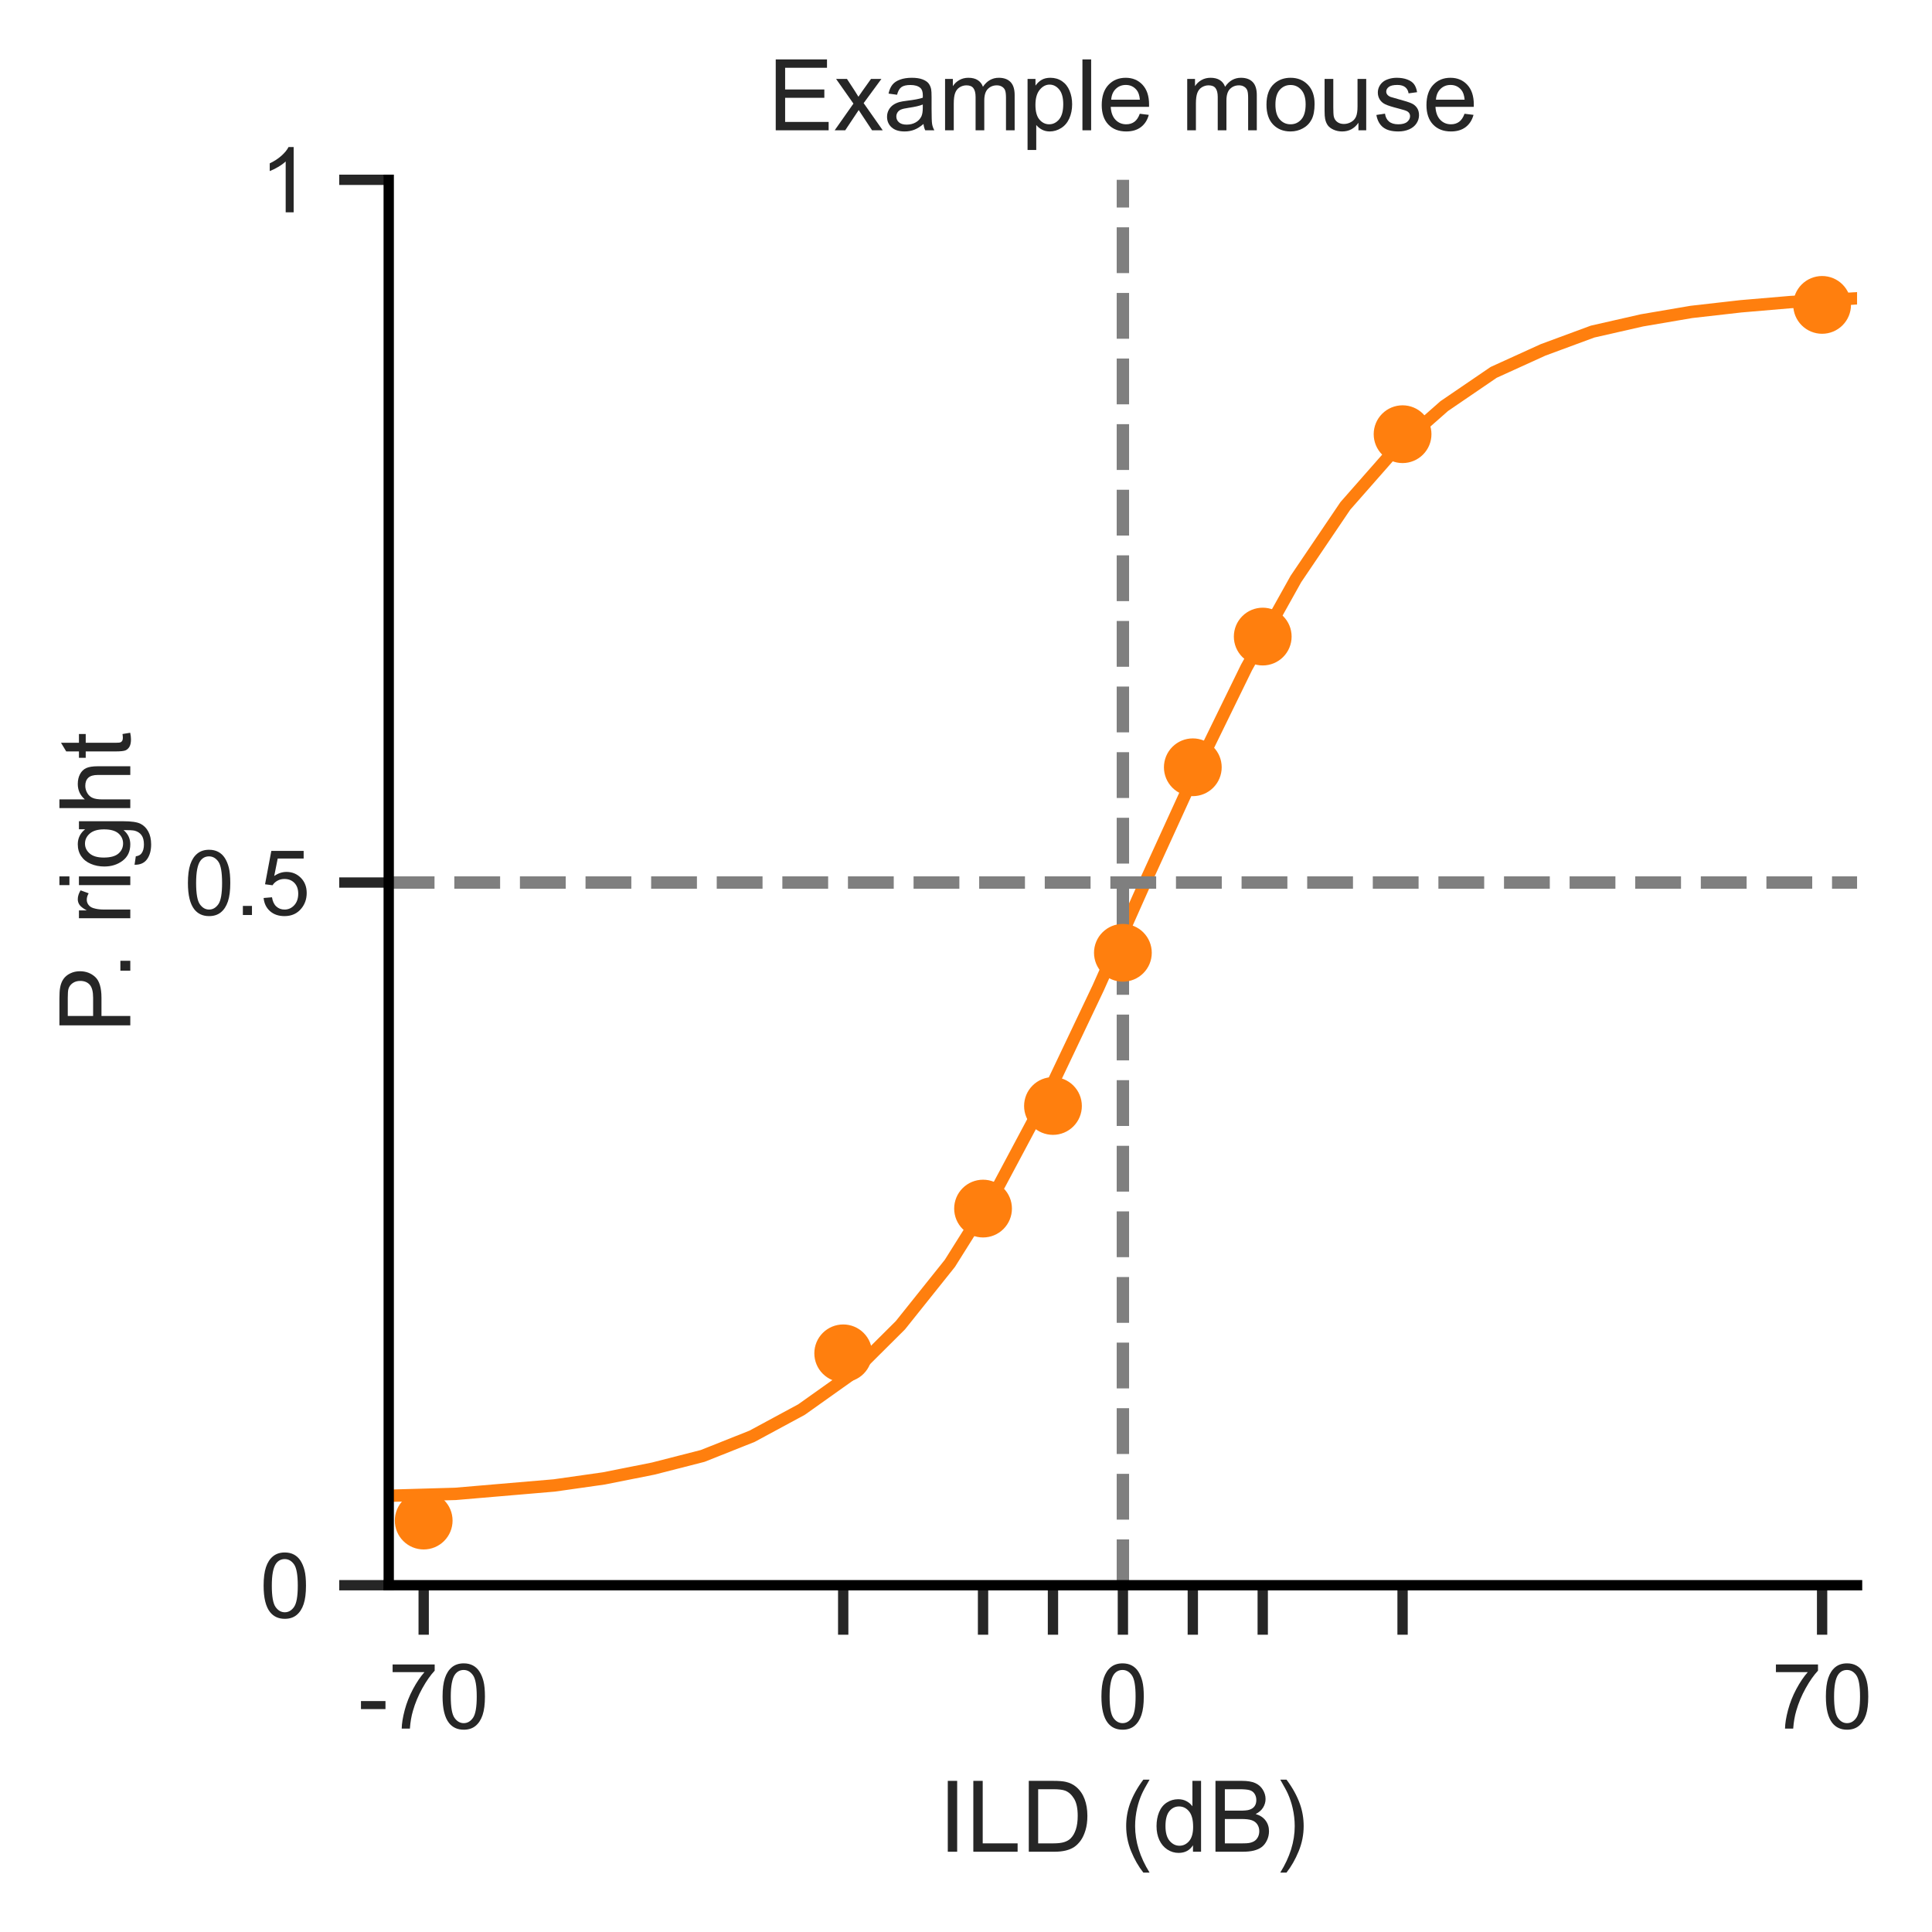
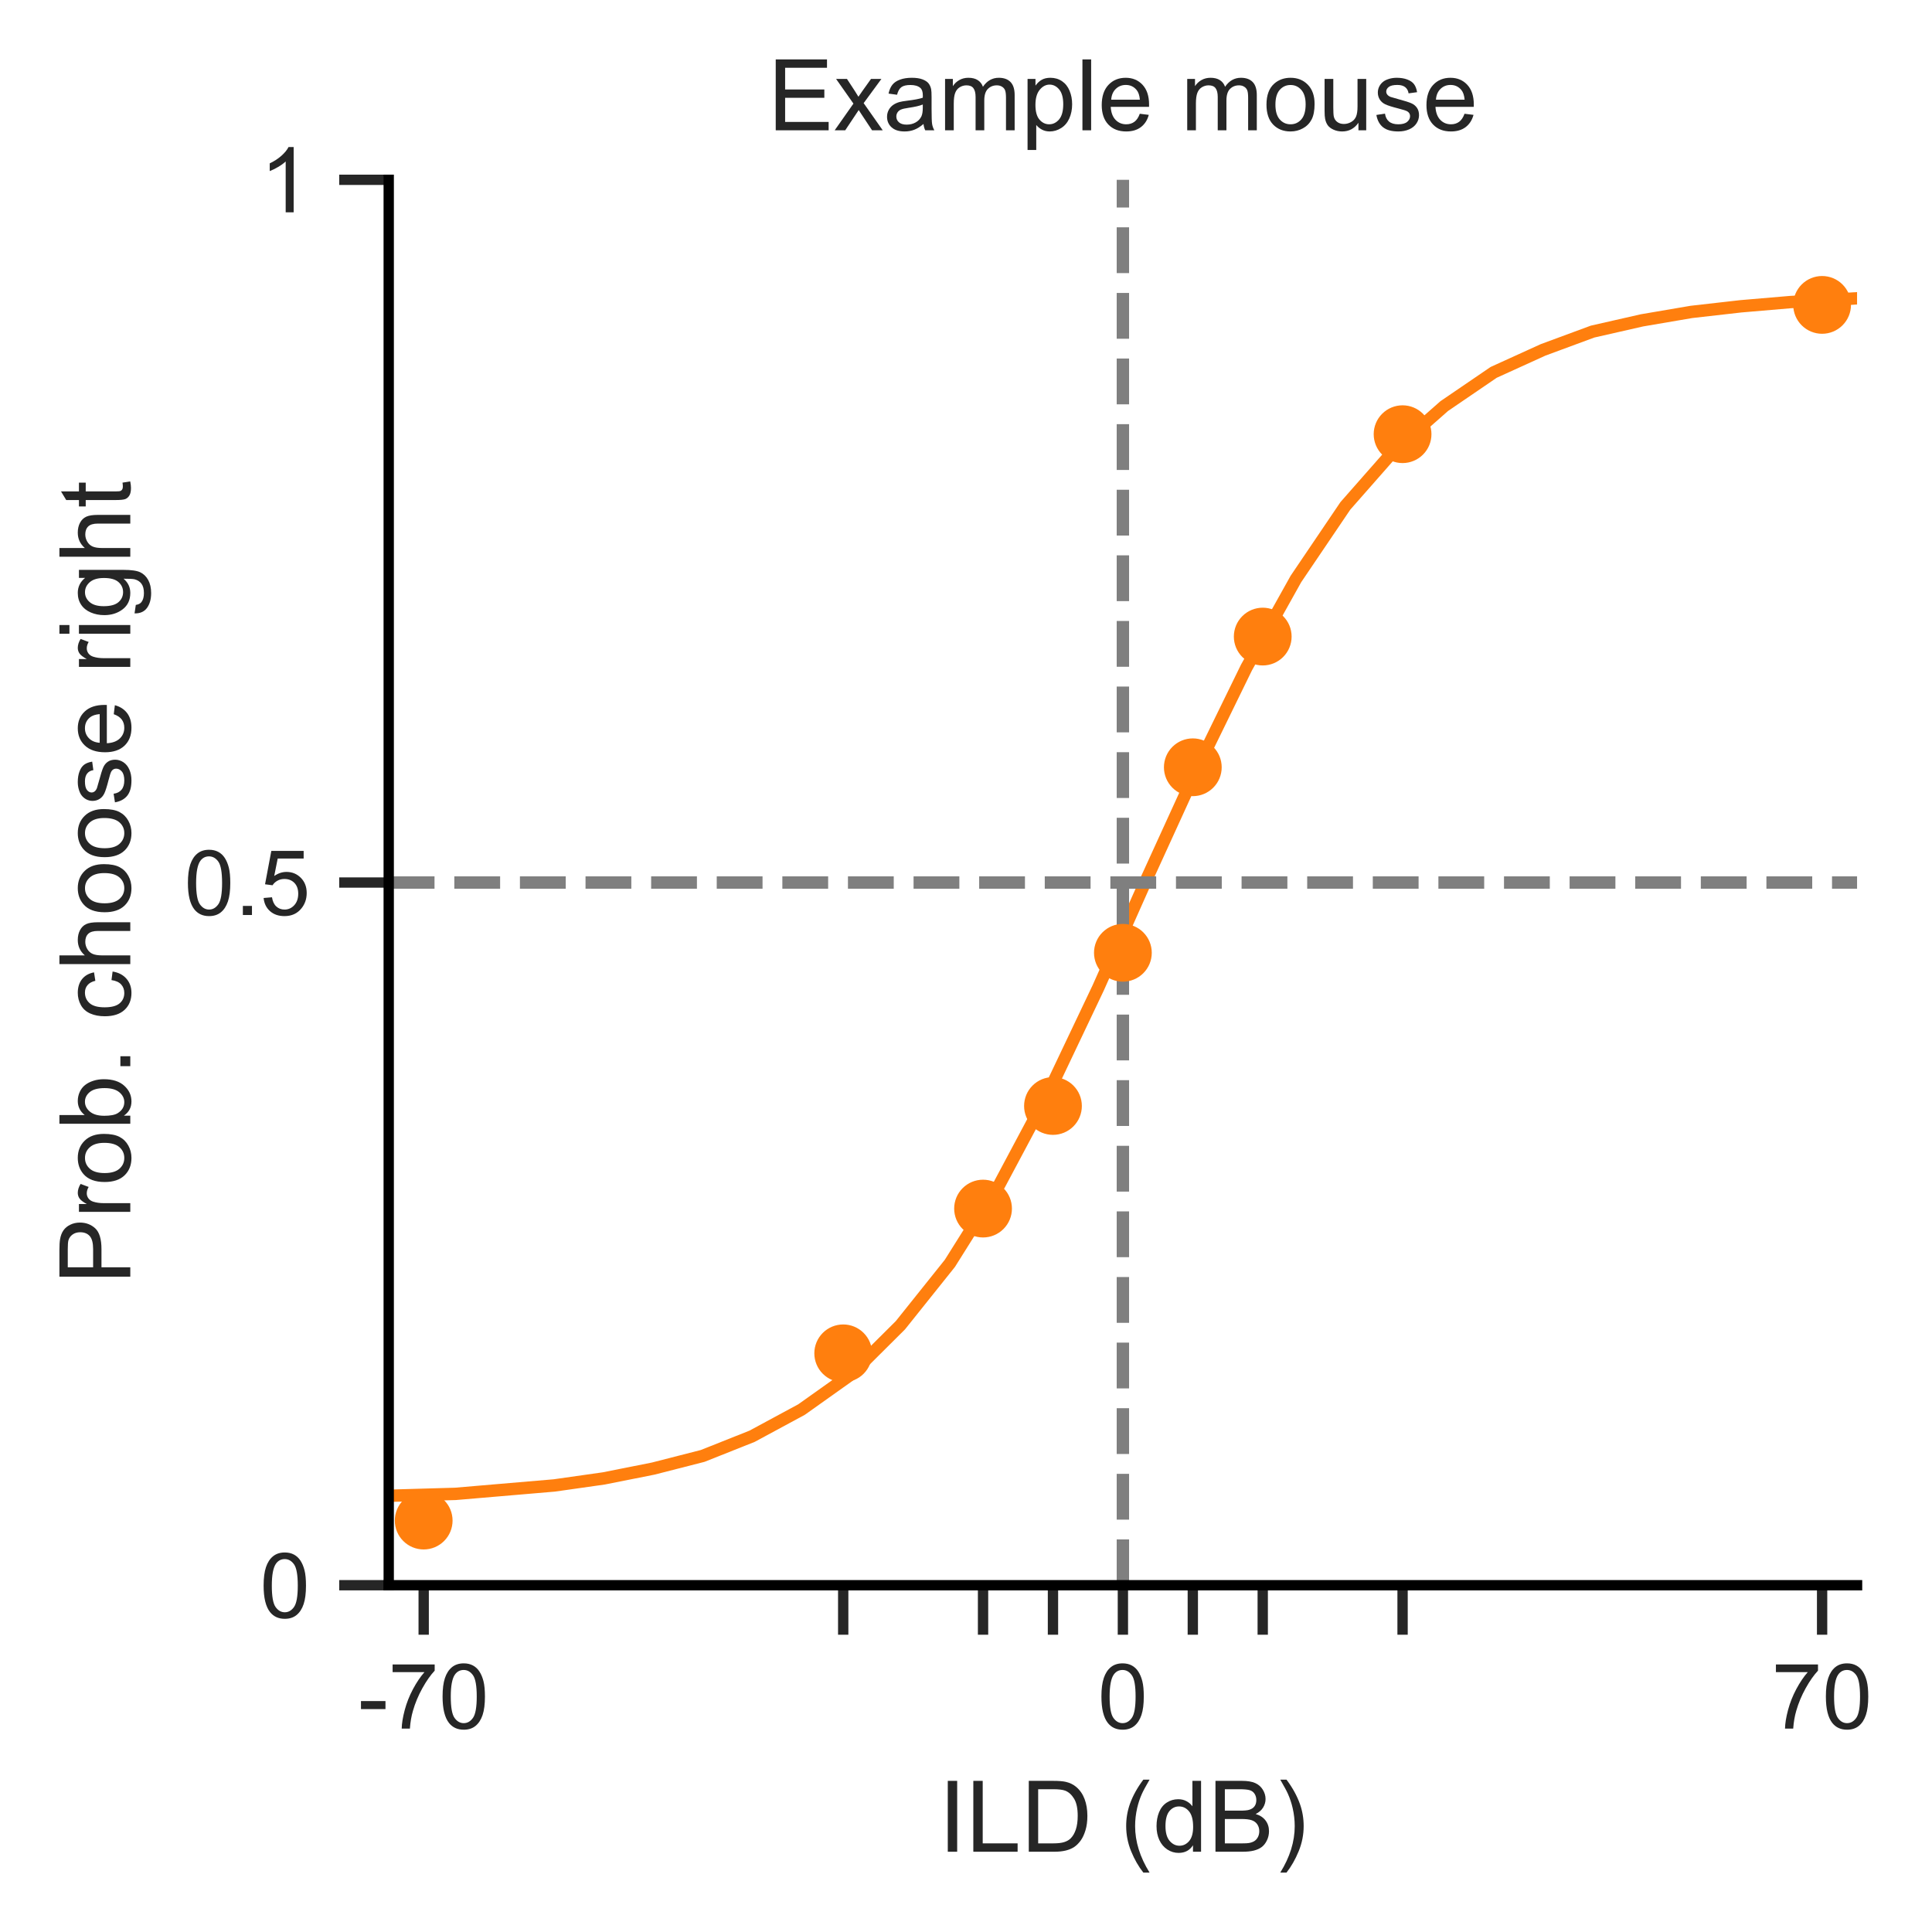
<svg xmlns="http://www.w3.org/2000/svg" xmlns:xlink="http://www.w3.org/1999/xlink" width="234.12pt" height="234.12pt" viewBox="0 0 234.12 234.12" version="1.1">
  <defs>
    <style type="text/css">*{stroke-linejoin: round; stroke-linecap: butt}</style>
  </defs>
  <g id="figure_1">
    <g id="patch_1">
      <path d="M 0 234.12  L 234.12 234.12  L 234.12 0  L 0 0  z " style="fill: #ffffff" />
    </g>
    <g id="axes_1">
      <g id="patch_2">
        <path d="M 47.105 192.098  L 225.039 192.098  L 225.039 21.789  L 47.105 21.789  z " style="fill: #ffffff" />
      </g>
      <g id="matplotlib.axis_1">
        <g id="xtick_1">
          <g id="line2d_1">
            <defs>
-               <path id="m837cbdec94" d="M 0 0  L 0 6  " style="stroke: #262626; stroke-width: 1.25" />
-             </defs>
-             <g>
-               <use xlink:href="#m837cbdec94" x="51.342" y="192.098" style="fill: #262626; stroke: #262626; stroke-width: 1.25" />
+               <path id="m656631d45e" d="M 0 0  L 0 6  " style="stroke: #262626; stroke-width: 1.25" />
+             </defs>
+             <g>
+               <use xlink:href="#m656631d45e" x="51.342" y="192.098" style="fill: #262626; stroke: #262626; stroke-width: 1.25" />
            </g>
          </g>
          <g id="text_1">
            <g style="fill: #262626" transform="translate(43.39317 209.472) scale(0.11 -0.11)">
              <defs>
                <path id="ArialMT-2d" d="M 203 1375  L 203 1941  L 1931 1941  L 1931 1375  L 203 1375  z " transform="scale(0.015625)" />
                <path id="ArialMT-37" d="M 303 3981  L 303 4522  L 3269 4522  L 3269 4084  Q 2831 3619 2401 2847  Q 1972 2075 1738 1259  Q 1569 684 1522 0  L 944 0  Q 953 541 1156 1306  Q 1359 2072 1739 2783  Q 2119 3494 2547 3981  L 303 3981  z " transform="scale(0.015625)" />
                <path id="ArialMT-30" d="M 266 2259  Q 266 3072 433 3567  Q 600 4063 929 4331  Q 1259 4600 1759 4600  Q 2128 4600 2406 4451  Q 2684 4303 2865 4023  Q 3047 3744 3150 3342  Q 3253 2941 3253 2259  Q 3253 1453 3087 958  Q 2922 463 2592 192  Q 2263 -78 1759 -78  Q 1097 -78 719 397  Q 266 969 266 2259  z M 844 2259  Q 844 1131 1108 757  Q 1372 384 1759 384  Q 2147 384 2411 759  Q 2675 1134 2675 2259  Q 2675 3391 2411 3762  Q 2147 4134 1753 4134  Q 1366 4134 1134 3806  Q 844 3388 844 2259  z " transform="scale(0.015625)" />
              </defs>
              <use xlink:href="#ArialMT-2d" />
              <use xlink:href="#ArialMT-37" transform="translate(33.30078 0)" />
              <use xlink:href="#ArialMT-30" transform="translate(88.91602 0)" />
            </g>
          </g>
        </g>
        <g id="xtick_2">
          <g id="line2d_2">
            <g>
-               <use xlink:href="#m837cbdec94" x="102.18" y="192.098" style="fill: #262626; stroke: #262626; stroke-width: 1.25" />
+               <use xlink:href="#m656631d45e" x="102.18" y="192.098" style="fill: #262626; stroke: #262626; stroke-width: 1.25" />
            </g>
          </g>
        </g>
        <g id="xtick_3">
          <g id="line2d_3">
            <g>
-               <use xlink:href="#m837cbdec94" x="119.126" y="192.098" style="fill: #262626; stroke: #262626; stroke-width: 1.25" />
+               <use xlink:href="#m656631d45e" x="119.126" y="192.098" style="fill: #262626; stroke: #262626; stroke-width: 1.25" />
            </g>
          </g>
        </g>
        <g id="xtick_4">
          <g id="line2d_4">
            <g>
-               <use xlink:href="#m837cbdec94" x="127.599" y="192.098" style="fill: #262626; stroke: #262626; stroke-width: 1.25" />
+               <use xlink:href="#m656631d45e" x="127.599" y="192.098" style="fill: #262626; stroke: #262626; stroke-width: 1.25" />
            </g>
          </g>
        </g>
        <g id="xtick_5">
          <g id="line2d_5">
            <g>
-               <use xlink:href="#m837cbdec94" x="136.072" y="192.098" style="fill: #262626; stroke: #262626; stroke-width: 1.25" />
+               <use xlink:href="#m656631d45e" x="136.072" y="192.098" style="fill: #262626; stroke: #262626; stroke-width: 1.25" />
            </g>
          </g>
          <g id="text_2">
            <g style="fill: #262626" transform="translate(133.0136 209.472) scale(0.11 -0.11)">
              <use xlink:href="#ArialMT-30" />
            </g>
          </g>
        </g>
        <g id="xtick_6">
          <g id="line2d_6">
            <g>
-               <use xlink:href="#m837cbdec94" x="144.545" y="192.098" style="fill: #262626; stroke: #262626; stroke-width: 1.25" />
+               <use xlink:href="#m656631d45e" x="144.545" y="192.098" style="fill: #262626; stroke: #262626; stroke-width: 1.25" />
            </g>
          </g>
        </g>
        <g id="xtick_7">
          <g id="line2d_7">
            <g>
-               <use xlink:href="#m837cbdec94" x="153.018" y="192.098" style="fill: #262626; stroke: #262626; stroke-width: 1.25" />
+               <use xlink:href="#m656631d45e" x="153.018" y="192.098" style="fill: #262626; stroke: #262626; stroke-width: 1.25" />
            </g>
          </g>
        </g>
        <g id="xtick_8">
          <g id="line2d_8">
            <g>
-               <use xlink:href="#m837cbdec94" x="169.964" y="192.098" style="fill: #262626; stroke: #262626; stroke-width: 1.25" />
+               <use xlink:href="#m656631d45e" x="169.964" y="192.098" style="fill: #262626; stroke: #262626; stroke-width: 1.25" />
            </g>
          </g>
        </g>
        <g id="xtick_9">
          <g id="line2d_9">
            <g>
-               <use xlink:href="#m837cbdec94" x="220.803" y="192.098" style="fill: #262626; stroke: #262626; stroke-width: 1.25" />
+               <use xlink:href="#m656631d45e" x="220.803" y="192.098" style="fill: #262626; stroke: #262626; stroke-width: 1.25" />
            </g>
          </g>
          <g id="text_3">
            <g style="fill: #262626" transform="translate(214.6856 209.472) scale(0.11 -0.11)">
              <use xlink:href="#ArialMT-37" />
              <use xlink:href="#ArialMT-30" transform="translate(55.61523 0)" />
            </g>
          </g>
        </g>
        <g id="text_4">
          <g style="fill: #262626" transform="translate(113.7343 224.3939) scale(0.12 -0.12)">
            <defs>
              <path id="ArialMT-49" d="M 597 0  L 597 4581  L 1203 4581  L 1203 0  L 597 0  z " transform="scale(0.015625)" />
              <path id="ArialMT-4c" d="M 469 0  L 469 4581  L 1075 4581  L 1075 541  L 3331 541  L 3331 0  L 469 0  z " transform="scale(0.015625)" />
              <path id="ArialMT-44" d="M 494 0  L 494 4581  L 2072 4581  Q 2606 4581 2888 4516  Q 3281 4425 3559 4188  Q 3922 3881 4101 3404  Q 4281 2928 4281 2316  Q 4281 1794 4159 1391  Q 4038 988 3847 723  Q 3656 459 3429 307  Q 3203 156 2883 78  Q 2563 0 2147 0  L 494 0  z M 1100 541  L 2078 541  Q 2531 541 2789 625  Q 3047 709 3200 863  Q 3416 1078 3536 1442  Q 3656 1806 3656 2325  Q 3656 3044 3420 3430  Q 3184 3816 2847 3947  Q 2603 4041 2063 4041  L 1100 4041  L 1100 541  z " transform="scale(0.015625)" />
              <path id="ArialMT-20" transform="scale(0.015625)" />
              <path id="ArialMT-28" d="M 1497 -1347  Q 1031 -759 709 28  Q 388 816 388 1659  Q 388 2403 628 3084  Q 909 3875 1497 4659  L 1900 4659  Q 1522 4009 1400 3731  Q 1209 3300 1100 2831  Q 966 2247 966 1656  Q 966 153 1900 -1347  L 1497 -1347  z " transform="scale(0.015625)" />
              <path id="ArialMT-64" d="M 2575 0  L 2575 419  Q 2259 -75 1647 -75  Q 1250 -75 917 144  Q 584 363 401 755  Q 219 1147 219 1656  Q 219 2153 384 2558  Q 550 2963 881 3178  Q 1213 3394 1622 3394  Q 1922 3394 2156 3267  Q 2391 3141 2538 2938  L 2538 4581  L 3097 4581  L 3097 0  L 2575 0  z M 797 1656  Q 797 1019 1065 703  Q 1334 388 1700 388  Q 2069 388 2326 689  Q 2584 991 2584 1609  Q 2584 2291 2321 2609  Q 2059 2928 1675 2928  Q 1300 2928 1048 2622  Q 797 2316 797 1656  z " transform="scale(0.015625)" />
              <path id="ArialMT-42" d="M 469 0  L 469 4581  L 2188 4581  Q 2713 4581 3030 4442  Q 3347 4303 3526 4014  Q 3706 3725 3706 3409  Q 3706 3116 3547 2856  Q 3388 2597 3066 2438  Q 3481 2316 3704 2022  Q 3928 1728 3928 1328  Q 3928 1006 3792 729  Q 3656 453 3456 303  Q 3256 153 2954 76  Q 2653 0 2216 0  L 469 0  z M 1075 2656  L 2066 2656  Q 2469 2656 2644 2709  Q 2875 2778 2992 2937  Q 3109 3097 3109 3338  Q 3109 3566 3000 3739  Q 2891 3913 2687 3977  Q 2484 4041 1991 4041  L 1075 4041  L 1075 2656  z M 1075 541  L 2216 541  Q 2509 541 2628 563  Q 2838 600 2978 687  Q 3119 775 3209 942  Q 3300 1109 3300 1328  Q 3300 1584 3169 1773  Q 3038 1963 2805 2039  Q 2572 2116 2134 2116  L 1075 2116  L 1075 541  z " transform="scale(0.015625)" />
              <path id="ArialMT-29" d="M 791 -1347  L 388 -1347  Q 1322 153 1322 1656  Q 1322 2244 1188 2822  Q 1081 3291 891 3722  Q 769 4003 388 4659  L 791 4659  Q 1378 3875 1659 3084  Q 1900 2403 1900 1659  Q 1900 816 1576 28  Q 1253 -759 791 -1347  z " transform="scale(0.015625)" />
            </defs>
            <use xlink:href="#ArialMT-49" />
            <use xlink:href="#ArialMT-4c" transform="translate(27.7832 0)" />
            <use xlink:href="#ArialMT-44" transform="translate(83.39844 0)" />
            <use xlink:href="#ArialMT-20" transform="translate(155.6152 0)" />
            <use xlink:href="#ArialMT-28" transform="translate(183.3984 0)" />
            <use xlink:href="#ArialMT-64" transform="translate(216.6992 0)" />
            <use xlink:href="#ArialMT-42" transform="translate(272.3145 0)" />
            <use xlink:href="#ArialMT-29" transform="translate(339.0137 0)" />
          </g>
        </g>
      </g>
      <g id="matplotlib.axis_2">
        <g id="ytick_1">
          <g id="line2d_10">
            <defs>
-               <path id="m87d36c428c" d="M 0 0  L -6 0  " style="stroke: #262626; stroke-width: 1.25" />
-             </defs>
-             <g>
-               <use xlink:href="#m87d36c428c" x="47.105" y="192.098" style="fill: #262626; stroke: #262626; stroke-width: 1.25" />
+               <path id="m8d7175268d" d="M 0 0  L -6 0  " style="stroke: #262626; stroke-width: 1.25" />
+             </defs>
+             <g>
+               <use xlink:href="#m8d7175268d" x="47.105" y="192.098" style="fill: #262626; stroke: #262626; stroke-width: 1.25" />
            </g>
          </g>
          <g id="text_5">
            <g style="fill: #262626" transform="translate(31.48797 196.0352) scale(0.11 -0.11)">
              <use xlink:href="#ArialMT-30" />
            </g>
          </g>
        </g>
        <g id="ytick_2">
          <g id="line2d_11">
            <g>
-               <use xlink:href="#m87d36c428c" x="47.105" y="106.944" style="fill: #262626; stroke: #262626; stroke-width: 1.25" />
+               <use xlink:href="#m8d7175268d" x="47.105" y="106.944" style="fill: #262626; stroke: #262626; stroke-width: 1.25" />
            </g>
          </g>
          <g id="text_6">
            <g style="fill: #262626" transform="translate(22.315 110.8807) scale(0.11 -0.11)">
              <defs>
                <path id="ArialMT-2e" d="M 581 0  L 581 641  L 1222 641  L 1222 0  L 581 0  z " transform="scale(0.015625)" />
                <path id="ArialMT-35" d="M 266 1200  L 856 1250  Q 922 819 1161 601  Q 1400 384 1738 384  Q 2144 384 2425 690  Q 2706 997 2706 1503  Q 2706 1984 2436 2262  Q 2166 2541 1728 2541  Q 1456 2541 1237 2417  Q 1019 2294 894 2097  L 366 2166  L 809 4519  L 3088 4519  L 3088 3981  L 1259 3981  L 1013 2750  Q 1425 3038 1878 3038  Q 2478 3038 2890 2622  Q 3303 2206 3303 1553  Q 3303 931 2941 478  Q 2500 -78 1738 -78  Q 1113 -78 717 272  Q 322 622 266 1200  z " transform="scale(0.015625)" />
              </defs>
              <use xlink:href="#ArialMT-30" />
              <use xlink:href="#ArialMT-2e" transform="translate(55.61523 0)" />
              <use xlink:href="#ArialMT-35" transform="translate(83.39844 0)" />
            </g>
          </g>
        </g>
        <g id="ytick_3">
          <g id="line2d_12">
            <g>
-               <use xlink:href="#m87d36c428c" x="47.105" y="21.789" style="fill: #262626; stroke: #262626; stroke-width: 1.25" />
+               <use xlink:href="#m8d7175268d" x="47.105" y="21.789" style="fill: #262626; stroke: #262626; stroke-width: 1.25" />
            </g>
          </g>
          <g id="text_7">
            <g style="fill: #262626" transform="translate(31.48797 25.72617) scale(0.11 -0.11)">
              <defs>
                <path id="ArialMT-31" d="M 2384 0  L 1822 0  L 1822 3584  Q 1619 3391 1289 3197  Q 959 3003 697 2906  L 697 3450  Q 1169 3672 1522 3987  Q 1875 4303 2022 4600  L 2384 4600  L 2384 0  z " transform="scale(0.015625)" />
              </defs>
              <use xlink:href="#ArialMT-31" />
            </g>
          </g>
        </g>
        <g id="text_8">
-           <g style="fill: #262626" transform="translate(15.78937 125.1783) rotate(-90) scale(0.12 -0.12)">
+           <g style="fill: #262626" transform="translate(15.78937 155.6348) rotate(-90) scale(0.12 -0.12)">
            <defs>
              <path id="ArialMT-50" d="M 494 0  L 494 4581  L 2222 4581  Q 2678 4581 2919 4538  Q 3256 4481 3484 4323  Q 3713 4166 3852 3881  Q 3991 3597 3991 3256  Q 3991 2672 3619 2267  Q 3247 1863 2275 1863  L 1100 1863  L 1100 0  L 494 0  z M 1100 2403  L 2284 2403  Q 2872 2403 3119 2622  Q 3366 2841 3366 3238  Q 3366 3525 3220 3729  Q 3075 3934 2838 4000  Q 2684 4041 2272 4041  L 1100 4041  L 1100 2403  z " transform="scale(0.015625)" />
              <path id="ArialMT-72" d="M 416 0  L 416 3319  L 922 3319  L 922 2816  Q 1116 3169 1280 3281  Q 1444 3394 1641 3394  Q 1925 3394 2219 3213  L 2025 2691  Q 1819 2813 1613 2813  Q 1428 2813 1281 2702  Q 1134 2591 1072 2394  Q 978 2094 978 1738  L 978 0  L 416 0  z " transform="scale(0.015625)" />
+               <path id="ArialMT-6f" d="M 213 1659  Q 213 2581 725 3025  Q 1153 3394 1769 3394  Q 2453 3394 2887 2945  Q 3322 2497 3322 1706  Q 3322 1066 3130 698  Q 2938 331 2570 128  Q 2203 -75 1769 -75  Q 1072 -75 642 372  Q 213 819 213 1659  z M 791 1659  Q 791 1022 1069 705  Q 1347 388 1769 388  Q 2188 388 2466 706  Q 2744 1025 2744 1678  Q 2744 2294 2464 2611  Q 2184 2928 1769 2928  Q 1347 2928 1069 2612  Q 791 2297 791 1659  z " transform="scale(0.015625)" />
+               <path id="ArialMT-62" d="M 941 0  L 419 0  L 419 4581  L 981 4581  L 981 2947  Q 1338 3394 1891 3394  Q 2197 3394 2470 3270  Q 2744 3147 2920 2923  Q 3097 2700 3197 2384  Q 3297 2069 3297 1709  Q 3297 856 2875 390  Q 2453 -75 1863 -75  Q 1275 -75 941 416  L 941 0  z M 934 1684  Q 934 1088 1097 822  Q 1363 388 1816 388  Q 2184 388 2453 708  Q 2722 1028 2722 1663  Q 2722 2313 2464 2622  Q 2206 2931 1841 2931  Q 1472 2931 1203 2611  Q 934 2291 934 1684  z " transform="scale(0.015625)" />
+               <path id="ArialMT-63" d="M 2588 1216  L 3141 1144  Q 3050 572 2676 248  Q 2303 -75 1759 -75  Q 1078 -75 664 370  Q 250 816 250 1647  Q 250 2184 428 2587  Q 606 2991 970 3192  Q 1334 3394 1763 3394  Q 2303 3394 2647 3120  Q 2991 2847 3088 2344  L 2541 2259  Q 2463 2594 2264 2762  Q 2066 2931 1784 2931  Q 1359 2931 1093 2626  Q 828 2322 828 1663  Q 828 994 1084 691  Q 1341 388 1753 388  Q 2084 388 2306 591  Q 2528 794 2588 1216  z " transform="scale(0.015625)" />
+               <path id="ArialMT-68" d="M 422 0  L 422 4581  L 984 4581  L 984 2938  Q 1378 3394 1978 3394  Q 2347 3394 2619 3248  Q 2891 3103 3008 2847  Q 3125 2591 3125 2103  L 3125 0  L 2563 0  L 2563 2103  Q 2563 2525 2380 2717  Q 2197 2909 1863 2909  Q 1613 2909 1392 2779  Q 1172 2650 1078 2428  Q 984 2206 984 1816  L 984 0  L 422 0  z " transform="scale(0.015625)" />
+               <path id="ArialMT-73" d="M 197 991  L 753 1078  Q 800 744 1014 566  Q 1228 388 1613 388  Q 2000 388 2187 545  Q 2375 703 2375 916  Q 2375 1106 2209 1216  Q 2094 1291 1634 1406  Q 1016 1563 777 1677  Q 538 1791 414 1992  Q 291 2194 291 2438  Q 291 2659 392 2848  Q 494 3038 669 3163  Q 800 3259 1026 3326  Q 1253 3394 1513 3394  Q 1903 3394 2198 3281  Q 2494 3169 2634 2976  Q 2775 2784 2828 2463  L 2278 2388  Q 2241 2644 2061 2787  Q 1881 2931 1553 2931  Q 1166 2931 1000 2803  Q 834 2675 834 2503  Q 834 2394 903 2306  Q 972 2216 1119 2156  Q 1203 2125 1616 2013  Q 2213 1853 2448 1751  Q 2684 1650 2818 1456  Q 2953 1263 2953 975  Q 2953 694 2789 445  Q 2625 197 2315 61  Q 2006 -75 1616 -75  Q 969 -75 630 194  Q 291 463 197 991  z " transform="scale(0.015625)" />
+               <path id="ArialMT-65" d="M 2694 1069  L 3275 997  Q 3138 488 2766 206  Q 2394 -75 1816 -75  Q 1088 -75 661 373  Q 234 822 234 1631  Q 234 2469 665 2931  Q 1097 3394 1784 3394  Q 2450 3394 2872 2941  Q 3294 2488 3294 1666  Q 3294 1616 3291 1516  L 816 1516  Q 847 969 1125 678  Q 1403 388 1819 388  Q 2128 388 2347 550  Q 2566 713 2694 1069  z M 847 1978  L 2700 1978  Q 2663 2397 2488 2606  Q 2219 2931 1791 2931  Q 1403 2931 1139 2672  Q 875 2413 847 1978  z " transform="scale(0.015625)" />
              <path id="ArialMT-69" d="M 425 3934  L 425 4581  L 988 4581  L 988 3934  L 425 3934  z M 425 0  L 425 3319  L 988 3319  L 988 0  L 425 0  z " transform="scale(0.015625)" />
              <path id="ArialMT-67" d="M 319 -275  L 866 -356  Q 900 -609 1056 -725  Q 1266 -881 1628 -881  Q 2019 -881 2231 -725  Q 2444 -569 2519 -288  Q 2563 -116 2559 434  Q 2191 0 1641 0  Q 956 0 581 494  Q 206 988 206 1678  Q 206 2153 378 2554  Q 550 2956 876 3175  Q 1203 3394 1644 3394  Q 2231 3394 2613 2919  L 2613 3319  L 3131 3319  L 3131 450  Q 3131 -325 2973 -648  Q 2816 -972 2473 -1159  Q 2131 -1347 1631 -1347  Q 1038 -1347 672 -1080  Q 306 -813 319 -275  z M 784 1719  Q 784 1066 1043 766  Q 1303 466 1694 466  Q 2081 466 2343 764  Q 2606 1063 2606 1700  Q 2606 2309 2336 2618  Q 2066 2928 1684 2928  Q 1309 2928 1046 2623  Q 784 2319 784 1719  z " transform="scale(0.015625)" />
-               <path id="ArialMT-68" d="M 422 0  L 422 4581  L 984 4581  L 984 2938  Q 1378 3394 1978 3394  Q 2347 3394 2619 3248  Q 2891 3103 3008 2847  Q 3125 2591 3125 2103  L 3125 0  L 2563 0  L 2563 2103  Q 2563 2525 2380 2717  Q 2197 2909 1863 2909  Q 1613 2909 1392 2779  Q 1172 2650 1078 2428  Q 984 2206 984 1816  L 984 0  L 422 0  z " transform="scale(0.015625)" />
              <path id="ArialMT-74" d="M 1650 503  L 1731 6  Q 1494 -44 1306 -44  Q 1000 -44 831 53  Q 663 150 594 308  Q 525 466 525 972  L 525 2881  L 113 2881  L 113 3319  L 525 3319  L 525 4141  L 1084 4478  L 1084 3319  L 1650 3319  L 1650 2881  L 1084 2881  L 1084 941  Q 1084 700 1114 631  Q 1144 563 1211 522  Q 1278 481 1403 481  Q 1497 481 1650 503  z " transform="scale(0.015625)" />
            </defs>
            <use xlink:href="#ArialMT-50" />
-             <use xlink:href="#ArialMT-2e" transform="translate(53.82422 0)" />
-             <use xlink:href="#ArialMT-20" transform="translate(81.60742 0)" />
-             <use xlink:href="#ArialMT-72" transform="translate(109.3906 0)" />
-             <use xlink:href="#ArialMT-69" transform="translate(142.6914 0)" />
-             <use xlink:href="#ArialMT-67" transform="translate(164.9082 0)" />
-             <use xlink:href="#ArialMT-68" transform="translate(220.5234 0)" />
-             <use xlink:href="#ArialMT-74" transform="translate(276.1387 0)" />
+             <use xlink:href="#ArialMT-72" transform="translate(66.69922 0)" />
+             <use xlink:href="#ArialMT-6f" transform="translate(100 0)" />
+             <use xlink:href="#ArialMT-62" transform="translate(155.6152 0)" />
+             <use xlink:href="#ArialMT-2e" transform="translate(211.2305 0)" />
+             <use xlink:href="#ArialMT-20" transform="translate(239.0137 0)" />
+             <use xlink:href="#ArialMT-63" transform="translate(266.7969 0)" />
+             <use xlink:href="#ArialMT-68" transform="translate(316.7969 0)" />
+             <use xlink:href="#ArialMT-6f" transform="translate(372.4121 0)" />
+             <use xlink:href="#ArialMT-6f" transform="translate(428.0273 0)" />
+             <use xlink:href="#ArialMT-73" transform="translate(483.6426 0)" />
+             <use xlink:href="#ArialMT-65" transform="translate(533.6426 0)" />
+             <use xlink:href="#ArialMT-20" transform="translate(589.2578 0)" />
+             <use xlink:href="#ArialMT-72" transform="translate(617.041 0)" />
+             <use xlink:href="#ArialMT-69" transform="translate(650.3418 0)" />
+             <use xlink:href="#ArialMT-67" transform="translate(672.5586 0)" />
+             <use xlink:href="#ArialMT-68" transform="translate(728.1738 0)" />
+             <use xlink:href="#ArialMT-74" transform="translate(783.7891 0)" />
          </g>
        </g>
      </g>
      <g id="line2d_13">
-         <path d="M -1 181.88  L 1.273 181.88  L 7.265 181.88  L 13.256 181.88  L 19.247 181.71  L 25.238 181.71  L 31.229 181.71  L 37.22 181.539  L 43.211 181.369  L 49.202 181.199  L 55.193 181.028  L 61.184 180.517  L 67.175 180.006  L 73.166 179.155  L 79.157 177.963  L 85.148 176.43  L 91.139 174.046  L 97.13 170.81  L 103.121 166.552  L 109.112 160.591  L 115.103 153.098  L 121.094 143.56  L 127.086 132.32  L 133.077 119.717  L 139.068 106.263  L 145.059 93.149  L 151.05 80.887  L 157.041 70.157  L 163.032 61.301  L 169.023 54.489  L 175.014 49.209  L 181.005 45.122  L 186.996 42.397  L 192.987 40.183  L 198.978 38.82  L 204.969 37.798  L 210.96 37.117  L 216.951 36.606  L 222.942 36.266  L 228.933 35.925  L 234.924 35.755  L 235.12 35.755  " clip-path="url(#p5ab80fa15b)" style="fill: none; stroke: #ff7f0e; stroke-width: 1.5; stroke-linecap: round" />
+         <path d="M -1 181.88  L 1.273 181.88  L 7.265 181.88  L 13.256 181.88  L 19.247 181.71  L 25.238 181.71  L 31.229 181.71  L 37.22 181.539  L 43.211 181.369  L 49.202 181.199  L 55.193 181.028  L 61.184 180.517  L 67.175 180.006  L 73.166 179.155  L 79.157 177.963  L 85.148 176.43  L 91.139 174.046  L 97.13 170.81  L 103.121 166.552  L 109.112 160.591  L 115.103 153.098  L 121.094 143.56  L 127.086 132.32  L 133.077 119.717  L 139.068 106.263  L 145.059 93.149  L 151.05 80.887  L 157.041 70.157  L 163.032 61.301  L 169.023 54.489  L 175.014 49.209  L 181.005 45.122  L 186.996 42.397  L 192.987 40.183  L 198.978 38.82  L 204.969 37.798  L 210.96 37.117  L 216.951 36.606  L 222.942 36.266  L 228.933 35.925  L 234.924 35.755  L 235.12 35.755  " clip-path="url(#pca0f5f3321)" style="fill: none; stroke: #ff7f0e; stroke-width: 1.5; stroke-linecap: round" />
      </g>
      <g id="LineCollection_1">
-         <path d="M 51.342 184.605  L 51.342 183.924  " clip-path="url(#p5ab80fa15b)" style="fill: none; stroke: #ff7f0e; stroke-width: 1.5" />
-         <path d="M 102.18 165.871  L 102.18 162.124  " clip-path="url(#p5ab80fa15b)" style="fill: none; stroke: #ff7f0e; stroke-width: 1.5" />
-         <path d="M 119.126 148.67  L 119.126 144.242  " clip-path="url(#p5ab80fa15b)" style="fill: none; stroke: #ff7f0e; stroke-width: 1.5" />
-         <path d="M 127.599 136.407  L 127.599 131.639  " clip-path="url(#p5ab80fa15b)" style="fill: none; stroke: #ff7f0e; stroke-width: 1.5" />
-         <path d="M 136.072 117.844  L 136.072 113.075  " clip-path="url(#p5ab80fa15b)" style="fill: none; stroke: #ff7f0e; stroke-width: 1.5" />
-         <path d="M 144.545 95.533  L 144.545 90.424  " clip-path="url(#p5ab80fa15b)" style="fill: none; stroke: #ff7f0e; stroke-width: 1.5" />
-         <path d="M 153.018 79.354  L 153.018 74.926  " clip-path="url(#p5ab80fa15b)" style="fill: none; stroke: #ff7f0e; stroke-width: 1.5" />
-         <path d="M 169.964 54.489  L 169.964 50.742  " clip-path="url(#p5ab80fa15b)" style="fill: none; stroke: #ff7f0e; stroke-width: 1.5" />
-         <path d="M 220.803 37.458  L 220.803 36.436  " clip-path="url(#p5ab80fa15b)" style="fill: none; stroke: #ff7f0e; stroke-width: 1.5" />
+         <path d="M 51.342 184.605  L 51.342 183.924  " clip-path="url(#pca0f5f3321)" style="fill: none; stroke: #ff7f0e; stroke-width: 1.5" />
+         <path d="M 102.18 165.871  L 102.18 162.124  " clip-path="url(#pca0f5f3321)" style="fill: none; stroke: #ff7f0e; stroke-width: 1.5" />
+         <path d="M 119.126 148.67  L 119.126 144.242  " clip-path="url(#pca0f5f3321)" style="fill: none; stroke: #ff7f0e; stroke-width: 1.5" />
+         <path d="M 127.599 136.407  L 127.599 131.639  " clip-path="url(#pca0f5f3321)" style="fill: none; stroke: #ff7f0e; stroke-width: 1.5" />
+         <path d="M 136.072 117.844  L 136.072 113.075  " clip-path="url(#pca0f5f3321)" style="fill: none; stroke: #ff7f0e; stroke-width: 1.5" />
+         <path d="M 144.545 95.533  L 144.545 90.424  " clip-path="url(#pca0f5f3321)" style="fill: none; stroke: #ff7f0e; stroke-width: 1.5" />
+         <path d="M 153.018 79.354  L 153.018 74.926  " clip-path="url(#pca0f5f3321)" style="fill: none; stroke: #ff7f0e; stroke-width: 1.5" />
+         <path d="M 169.964 54.489  L 169.964 50.742  " clip-path="url(#pca0f5f3321)" style="fill: none; stroke: #ff7f0e; stroke-width: 1.5" />
+         <path d="M 220.803 37.458  L 220.803 36.436  " clip-path="url(#pca0f5f3321)" style="fill: none; stroke: #ff7f0e; stroke-width: 1.5" />
      </g>
      <g id="line2d_14">
-         <path d="M 47.105 106.944  L 225.039 106.944  " clip-path="url(#p5ab80fa15b)" style="fill: none; stroke-dasharray: 5.55,2.4; stroke-dashoffset: 0; stroke: #7f7f7f; stroke-width: 1.5" />
+         <path d="M 47.105 106.944  L 225.039 106.944  " clip-path="url(#pca0f5f3321)" style="fill: none; stroke-dasharray: 5.55,2.4; stroke-dashoffset: 0; stroke: #7f7f7f; stroke-width: 1.5" />
      </g>
      <g id="line2d_15">
-         <path d="M 136.072 192.098  L 136.072 21.789  " clip-path="url(#p5ab80fa15b)" style="fill: none; stroke-dasharray: 5.55,2.4; stroke-dashoffset: 0; stroke: #7f7f7f; stroke-width: 1.5" />
+         <path d="M 136.072 192.098  L 136.072 21.789  " clip-path="url(#pca0f5f3321)" style="fill: none; stroke-dasharray: 5.55,2.4; stroke-dashoffset: 0; stroke: #7f7f7f; stroke-width: 1.5" />
      </g>
      <g id="line2d_16">
        <defs>
-           <path id="mb0a2a91cd8" d="M 0 3  C 0.796 3 1.559 2.684 2.121 2.121  C 2.684 1.559 3 0.796 3 0  C 3 -0.796 2.684 -1.559 2.121 -2.121  C 1.559 -2.684 0.796 -3 0 -3  C -0.796 -3 -1.559 -2.684 -2.121 -2.121  C -2.684 -1.559 -3 -0.796 -3 0  C -3 0.796 -2.684 1.559 -2.121 2.121  C -1.559 2.684 -0.796 3 0 3  z " style="stroke: #ff7f0e" />
+           <path id="m06814bca21" d="M 0 3  C 0.796 3 1.559 2.684 2.121 2.121  C 2.684 1.559 3 0.796 3 0  C 3 -0.796 2.684 -1.559 2.121 -2.121  C 1.559 -2.684 0.796 -3 0 -3  C -0.796 -3 -1.559 -2.684 -2.121 -2.121  C -2.684 -1.559 -3 -0.796 -3 0  C -3 0.796 -2.684 1.559 -2.121 2.121  C -1.559 2.684 -0.796 3 0 3  z " style="stroke: #ff7f0e" />
        </defs>
-         <g clip-path="url(#p5ab80fa15b)">
-           <use xlink:href="#mb0a2a91cd8" x="51.342" y="184.264" style="fill: #ff7f0e; stroke: #ff7f0e" />
-           <use xlink:href="#mb0a2a91cd8" x="102.18" y="163.997" style="fill: #ff7f0e; stroke: #ff7f0e" />
-           <use xlink:href="#mb0a2a91cd8" x="119.126" y="146.456" style="fill: #ff7f0e; stroke: #ff7f0e" />
-           <use xlink:href="#mb0a2a91cd8" x="127.599" y="134.023" style="fill: #ff7f0e; stroke: #ff7f0e" />
-           <use xlink:href="#mb0a2a91cd8" x="136.072" y="115.459" style="fill: #ff7f0e; stroke: #ff7f0e" />
-           <use xlink:href="#mb0a2a91cd8" x="144.545" y="92.979" style="fill: #ff7f0e; stroke: #ff7f0e" />
-           <use xlink:href="#mb0a2a91cd8" x="153.018" y="77.14" style="fill: #ff7f0e; stroke: #ff7f0e" />
-           <use xlink:href="#mb0a2a91cd8" x="169.964" y="52.615" style="fill: #ff7f0e; stroke: #ff7f0e" />
-           <use xlink:href="#mb0a2a91cd8" x="220.803" y="36.947" style="fill: #ff7f0e; stroke: #ff7f0e" />
+         <g clip-path="url(#pca0f5f3321)">
+           <use xlink:href="#m06814bca21" x="51.342" y="184.264" style="fill: #ff7f0e; stroke: #ff7f0e" />
+           <use xlink:href="#m06814bca21" x="102.18" y="163.997" style="fill: #ff7f0e; stroke: #ff7f0e" />
+           <use xlink:href="#m06814bca21" x="119.126" y="146.456" style="fill: #ff7f0e; stroke: #ff7f0e" />
+           <use xlink:href="#m06814bca21" x="127.599" y="134.023" style="fill: #ff7f0e; stroke: #ff7f0e" />
+           <use xlink:href="#m06814bca21" x="136.072" y="115.459" style="fill: #ff7f0e; stroke: #ff7f0e" />
+           <use xlink:href="#m06814bca21" x="144.545" y="92.979" style="fill: #ff7f0e; stroke: #ff7f0e" />
+           <use xlink:href="#m06814bca21" x="153.018" y="77.14" style="fill: #ff7f0e; stroke: #ff7f0e" />
+           <use xlink:href="#m06814bca21" x="169.964" y="52.615" style="fill: #ff7f0e; stroke: #ff7f0e" />
+           <use xlink:href="#m06814bca21" x="220.803" y="36.947" style="fill: #ff7f0e; stroke: #ff7f0e" />
        </g>
      </g>
      <g id="patch_3">
        <path d="M 47.105 192.098  L 47.105 21.789  " style="fill: none; stroke: #000000; stroke-width: 1.25; stroke-linejoin: miter; stroke-linecap: square" />
      </g>
      <g id="patch_4">
        <path d="M 47.105 192.098  L 225.039 192.098  " style="fill: none; stroke: #000000; stroke-width: 1.25; stroke-linejoin: miter; stroke-linecap: square" />
      </g>
      <g id="text_9">
        <g style="fill: #262626" transform="translate(93.05489 15.78937) scale(0.12 -0.12)">
          <defs>
            <path id="ArialMT-45" d="M 506 0  L 506 4581  L 3819 4581  L 3819 4041  L 1113 4041  L 1113 2638  L 3647 2638  L 3647 2100  L 1113 2100  L 1113 541  L 3925 541  L 3925 0  L 506 0  z " transform="scale(0.015625)" />
            <path id="ArialMT-78" d="M 47 0  L 1259 1725  L 138 3319  L 841 3319  L 1350 2541  Q 1494 2319 1581 2169  Q 1719 2375 1834 2534  L 2394 3319  L 3066 3319  L 1919 1756  L 3153 0  L 2463 0  L 1781 1031  L 1600 1309  L 728 0  L 47 0  z " transform="scale(0.015625)" />
            <path id="ArialMT-61" d="M 2588 409  Q 2275 144 1986 34  Q 1697 -75 1366 -75  Q 819 -75 525 192  Q 231 459 231 875  Q 231 1119 342 1320  Q 453 1522 633 1644  Q 813 1766 1038 1828  Q 1203 1872 1538 1913  Q 2219 1994 2541 2106  Q 2544 2222 2544 2253  Q 2544 2597 2384 2738  Q 2169 2928 1744 2928  Q 1347 2928 1158 2789  Q 969 2650 878 2297  L 328 2372  Q 403 2725 575 2942  Q 747 3159 1072 3276  Q 1397 3394 1825 3394  Q 2250 3394 2515 3294  Q 2781 3194 2906 3042  Q 3031 2891 3081 2659  Q 3109 2516 3109 2141  L 3109 1391  Q 3109 606 3145 398  Q 3181 191 3288 0  L 2700 0  Q 2613 175 2588 409  z M 2541 1666  Q 2234 1541 1622 1453  Q 1275 1403 1131 1340  Q 988 1278 909 1158  Q 831 1038 831 891  Q 831 666 1001 516  Q 1172 366 1500 366  Q 1825 366 2078 508  Q 2331 650 2450 897  Q 2541 1088 2541 1459  L 2541 1666  z " transform="scale(0.015625)" />
            <path id="ArialMT-6d" d="M 422 0  L 422 3319  L 925 3319  L 925 2853  Q 1081 3097 1340 3245  Q 1600 3394 1931 3394  Q 2300 3394 2536 3241  Q 2772 3088 2869 2813  Q 3263 3394 3894 3394  Q 4388 3394 4653 3120  Q 4919 2847 4919 2278  L 4919 0  L 4359 0  L 4359 2091  Q 4359 2428 4304 2576  Q 4250 2725 4106 2815  Q 3963 2906 3769 2906  Q 3419 2906 3187 2673  Q 2956 2441 2956 1928  L 2956 0  L 2394 0  L 2394 2156  Q 2394 2531 2256 2718  Q 2119 2906 1806 2906  Q 1569 2906 1367 2781  Q 1166 2656 1075 2415  Q 984 2175 984 1722  L 984 0  L 422 0  z " transform="scale(0.015625)" />
            <path id="ArialMT-70" d="M 422 -1272  L 422 3319  L 934 3319  L 934 2888  Q 1116 3141 1344 3267  Q 1572 3394 1897 3394  Q 2322 3394 2647 3175  Q 2972 2956 3137 2557  Q 3303 2159 3303 1684  Q 3303 1175 3120 767  Q 2938 359 2589 142  Q 2241 -75 1856 -75  Q 1575 -75 1351 44  Q 1128 163 984 344  L 984 -1272  L 422 -1272  z M 931 1641  Q 931 1000 1190 694  Q 1450 388 1819 388  Q 2194 388 2461 705  Q 2728 1022 2728 1688  Q 2728 2322 2467 2637  Q 2206 2953 1844 2953  Q 1484 2953 1207 2617  Q 931 2281 931 1641  z " transform="scale(0.015625)" />
            <path id="ArialMT-6c" d="M 409 0  L 409 4581  L 972 4581  L 972 0  L 409 0  z " transform="scale(0.015625)" />
-             <path id="ArialMT-65" d="M 2694 1069  L 3275 997  Q 3138 488 2766 206  Q 2394 -75 1816 -75  Q 1088 -75 661 373  Q 234 822 234 1631  Q 234 2469 665 2931  Q 1097 3394 1784 3394  Q 2450 3394 2872 2941  Q 3294 2488 3294 1666  Q 3294 1616 3291 1516  L 816 1516  Q 847 969 1125 678  Q 1403 388 1819 388  Q 2128 388 2347 550  Q 2566 713 2694 1069  z M 847 1978  L 2700 1978  Q 2663 2397 2488 2606  Q 2219 2931 1791 2931  Q 1403 2931 1139 2672  Q 875 2413 847 1978  z " transform="scale(0.015625)" />
-             <path id="ArialMT-6f" d="M 213 1659  Q 213 2581 725 3025  Q 1153 3394 1769 3394  Q 2453 3394 2887 2945  Q 3322 2497 3322 1706  Q 3322 1066 3130 698  Q 2938 331 2570 128  Q 2203 -75 1769 -75  Q 1072 -75 642 372  Q 213 819 213 1659  z M 791 1659  Q 791 1022 1069 705  Q 1347 388 1769 388  Q 2188 388 2466 706  Q 2744 1025 2744 1678  Q 2744 2294 2464 2611  Q 2184 2928 1769 2928  Q 1347 2928 1069 2612  Q 791 2297 791 1659  z " transform="scale(0.015625)" />
            <path id="ArialMT-75" d="M 2597 0  L 2597 488  Q 2209 -75 1544 -75  Q 1250 -75 995 37  Q 741 150 617 320  Q 494 491 444 738  Q 409 903 409 1263  L 409 3319  L 972 3319  L 972 1478  Q 972 1038 1006 884  Q 1059 663 1231 536  Q 1403 409 1656 409  Q 1909 409 2131 539  Q 2353 669 2445 892  Q 2538 1116 2538 1541  L 2538 3319  L 3100 3319  L 3100 0  L 2597 0  z " transform="scale(0.015625)" />
-             <path id="ArialMT-73" d="M 197 991  L 753 1078  Q 800 744 1014 566  Q 1228 388 1613 388  Q 2000 388 2187 545  Q 2375 703 2375 916  Q 2375 1106 2209 1216  Q 2094 1291 1634 1406  Q 1016 1563 777 1677  Q 538 1791 414 1992  Q 291 2194 291 2438  Q 291 2659 392 2848  Q 494 3038 669 3163  Q 800 3259 1026 3326  Q 1253 3394 1513 3394  Q 1903 3394 2198 3281  Q 2494 3169 2634 2976  Q 2775 2784 2828 2463  L 2278 2388  Q 2241 2644 2061 2787  Q 1881 2931 1553 2931  Q 1166 2931 1000 2803  Q 834 2675 834 2503  Q 834 2394 903 2306  Q 972 2216 1119 2156  Q 1203 2125 1616 2013  Q 2213 1853 2448 1751  Q 2684 1650 2818 1456  Q 2953 1263 2953 975  Q 2953 694 2789 445  Q 2625 197 2315 61  Q 2006 -75 1616 -75  Q 969 -75 630 194  Q 291 463 197 991  z " transform="scale(0.015625)" />
          </defs>
          <use xlink:href="#ArialMT-45" />
          <use xlink:href="#ArialMT-78" transform="translate(66.69922 0)" />
          <use xlink:href="#ArialMT-61" transform="translate(116.6992 0)" />
          <use xlink:href="#ArialMT-6d" transform="translate(172.3145 0)" />
          <use xlink:href="#ArialMT-70" transform="translate(255.6152 0)" />
          <use xlink:href="#ArialMT-6c" transform="translate(311.2305 0)" />
          <use xlink:href="#ArialMT-65" transform="translate(333.4473 0)" />
          <use xlink:href="#ArialMT-20" transform="translate(389.0625 0)" />
          <use xlink:href="#ArialMT-6d" transform="translate(416.8457 0)" />
          <use xlink:href="#ArialMT-6f" transform="translate(500.1465 0)" />
          <use xlink:href="#ArialMT-75" transform="translate(555.7617 0)" />
          <use xlink:href="#ArialMT-73" transform="translate(611.377 0)" />
          <use xlink:href="#ArialMT-65" transform="translate(661.377 0)" />
        </g>
      </g>
    </g>
  </g>
  <defs>
-     <clipPath id="p5ab80fa15b">
+     <clipPath id="pca0f5f3321">
      <rect x="47.105" y="21.789" width="177.934" height="170.309" />
    </clipPath>
  </defs>
</svg>
